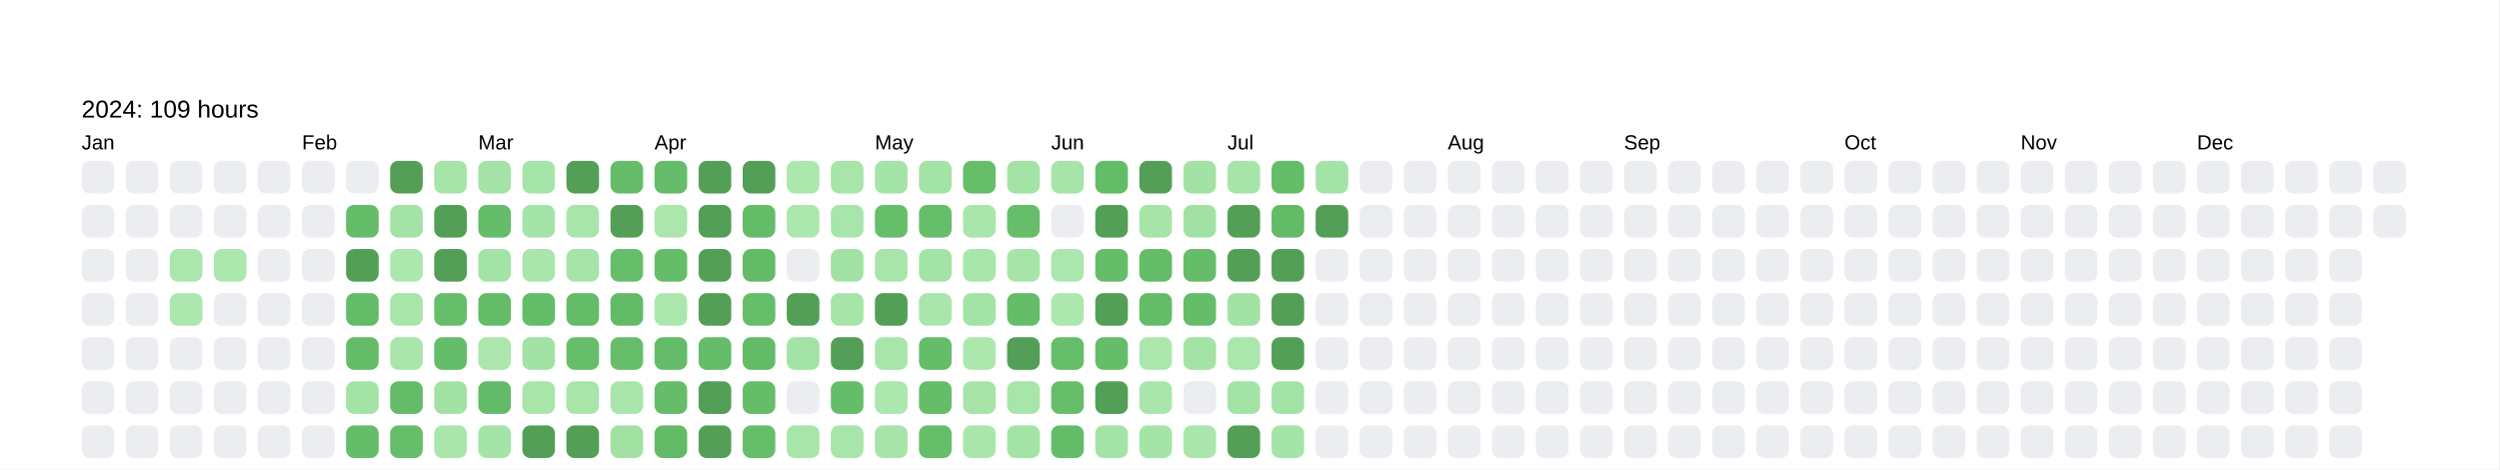
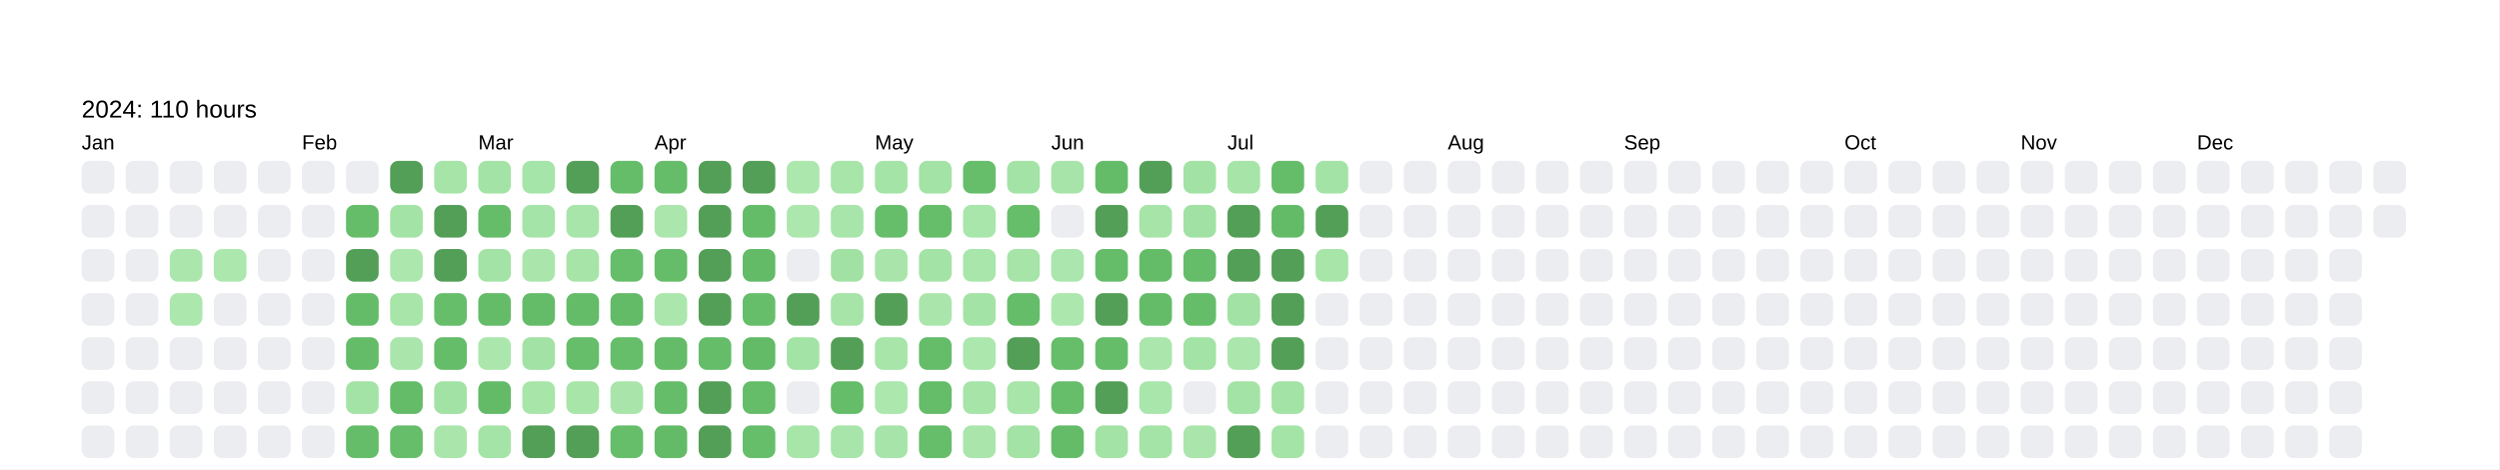
<svg xmlns="http://www.w3.org/2000/svg" baseProfile="full" height="57.5mm" version="1.1" viewBox="0,0,306.2,57.5" width="306.2mm">
  <defs />
  <rect fill="#FFFFFF" height="57.5" width="306.2" x="0" y="0" />
  <text fill="#000000" style="font-size:6px; font-family:Arial; font-weight:bold;" x="10" y="10" />
-   <text fill="#000000" style="font-size:3px; font-family:Arial;" x="10" y="14.4">2024: 109 hours</text>
+   <text fill="#000000" style="font-size:3px; font-family:Arial;" x="10" y="14.4">2024: 110 hours</text>
  <text fill="#000000" style="font-size:2.5px; font-family:Arial" x="10" y="18.3">Jan</text>
  <rect fill="#EBEDF0" height="4" rx="1" ry="1" width="4" x="10" y="19.7" />
  <rect fill="#EBEDF0" height="4" rx="1" ry="1" width="4" x="10" y="25.1" />
  <rect fill="#EBEDF0" height="4" rx="1" ry="1" width="4" x="10" y="30.5" />
  <rect fill="#EBEDF0" height="4" rx="1" ry="1" width="4" x="10" y="35.9" />
  <rect fill="#EBEDF0" height="4" rx="1" ry="1" width="4" x="10" y="41.3" />
  <rect fill="#EBEDF0" height="4" rx="1" ry="1" width="4" x="10" y="46.7" />
  <rect fill="#EBEDF0" height="4" rx="1" ry="1" width="4" x="10" y="52.1" />
  <rect fill="#EBEDF0" height="4" rx="1" ry="1" width="4" x="15.4" y="19.7" />
  <rect fill="#EBEDF0" height="4" rx="1" ry="1" width="4" x="15.4" y="25.1" />
  <rect fill="#EBEDF0" height="4" rx="1" ry="1" width="4" x="15.4" y="30.5" />
  <rect fill="#EBEDF0" height="4" rx="1" ry="1" width="4" x="15.4" y="35.9" />
  <rect fill="#EBEDF0" height="4" rx="1" ry="1" width="4" x="15.4" y="41.3" />
  <rect fill="#EBEDF0" height="4" rx="1" ry="1" width="4" x="15.4" y="46.7" />
  <rect fill="#EBEDF0" height="4" rx="1" ry="1" width="4" x="15.4" y="52.1" />
  <rect fill="#EBEDF0" height="4" rx="1" ry="1" width="4" x="20.8" y="19.7" />
  <rect fill="#EBEDF0" height="4" rx="1" ry="1" width="4" x="20.8" y="25.1" />
  <rect fill="#abe7ad" height="4" rx="1" ry="1" width="4" x="20.8" y="30.5" />
  <rect fill="#ace7ae" height="4" rx="1" ry="1" width="4" x="20.8" y="35.9" />
  <rect fill="#EBEDF0" height="4" rx="1" ry="1" width="4" x="20.8" y="41.3" />
  <rect fill="#EBEDF0" height="4" rx="1" ry="1" width="4" x="20.8" y="46.7" />
  <rect fill="#EBEDF0" height="4" rx="1" ry="1" width="4" x="20.8" y="52.1" />
  <rect fill="#EBEDF0" height="4" rx="1" ry="1" width="4" x="26.2" y="19.7" />
  <rect fill="#EBEDF0" height="4" rx="1" ry="1" width="4" x="26.2" y="25.1" />
  <rect fill="#ace7ae" height="4" rx="1" ry="1" width="4" x="26.2" y="30.5" />
  <rect fill="#EBEDF0" height="4" rx="1" ry="1" width="4" x="26.2" y="35.9" />
  <rect fill="#EBEDF0" height="4" rx="1" ry="1" width="4" x="26.2" y="41.3" />
  <rect fill="#EBEDF0" height="4" rx="1" ry="1" width="4" x="26.2" y="46.7" />
  <rect fill="#EBEDF0" height="4" rx="1" ry="1" width="4" x="26.2" y="52.1" />
  <rect fill="#EBEDF0" height="4" rx="1" ry="1" width="4" x="31.6" y="19.7" />
  <rect fill="#EBEDF0" height="4" rx="1" ry="1" width="4" x="31.6" y="25.1" />
  <rect fill="#EBEDF0" height="4" rx="1" ry="1" width="4" x="31.6" y="30.5" />
  <rect fill="#EBEDF0" height="4" rx="1" ry="1" width="4" x="31.6" y="35.9" />
  <rect fill="#EBEDF0" height="4" rx="1" ry="1" width="4" x="31.6" y="41.3" />
  <rect fill="#EBEDF0" height="4" rx="1" ry="1" width="4" x="31.6" y="46.7" />
  <rect fill="#EBEDF0" height="4" rx="1" ry="1" width="4" x="31.6" y="52.1" />
  <text fill="#000000" style="font-size:2.5px; font-family:Arial" x="37.0" y="18.3">Feb</text>
  <rect fill="#EBEDF0" height="4" rx="1" ry="1" width="4" x="37.0" y="19.7" />
  <rect fill="#EBEDF0" height="4" rx="1" ry="1" width="4" x="37.0" y="25.1" />
  <rect fill="#EBEDF0" height="4" rx="1" ry="1" width="4" x="37.0" y="30.5" />
  <rect fill="#EBEDF0" height="4" rx="1" ry="1" width="4" x="37.0" y="35.9" />
  <rect fill="#EBEDF0" height="4" rx="1" ry="1" width="4" x="37.0" y="41.3" />
  <rect fill="#EBEDF0" height="4" rx="1" ry="1" width="4" x="37.0" y="46.7" />
  <rect fill="#EBEDF0" height="4" rx="1" ry="1" width="4" x="37.0" y="52.1" />
  <rect fill="#EBEDF0" height="4" rx="1" ry="1" width="4" x="42.4" y="19.7" />
  <rect fill="#65bc69" height="4" rx="1" ry="1" width="4" x="42.4" y="25.1" />
  <rect fill="#549F57" height="4" rx="1" ry="1" width="4" x="42.4" y="30.5" />
  <rect fill="#64bc68" height="4" rx="1" ry="1" width="4" x="42.4" y="35.9" />
  <rect fill="#64bc69" height="4" rx="1" ry="1" width="4" x="42.4" y="41.3" />
  <rect fill="#a4e3a6" height="4" rx="1" ry="1" width="4" x="42.4" y="46.7" />
  <rect fill="#65bd6a" height="4" rx="1" ry="1" width="4" x="42.4" y="52.1" />
  <rect fill="#549F57" height="4" rx="1" ry="1" width="4" x="47.8" y="19.7" />
  <rect fill="#a4e3a6" height="4" rx="1" ry="1" width="4" x="47.8" y="25.1" />
  <rect fill="#ace7ae" height="4" rx="1" ry="1" width="4" x="47.8" y="30.5" />
  <rect fill="#a7e5a9" height="4" rx="1" ry="1" width="4" x="47.8" y="35.9" />
  <rect fill="#aae6ac" height="4" rx="1" ry="1" width="4" x="47.8" y="41.3" />
  <rect fill="#64bc69" height="4" rx="1" ry="1" width="4" x="47.8" y="46.7" />
  <rect fill="#66bd6a" height="4" rx="1" ry="1" width="4" x="47.8" y="52.1" />
  <rect fill="#a6e4a8" height="4" rx="1" ry="1" width="4" x="53.2" y="19.7" />
  <rect fill="#549F57" height="4" rx="1" ry="1" width="4" x="53.2" y="25.1" />
  <rect fill="#549F57" height="4" rx="1" ry="1" width="4" x="53.2" y="30.5" />
  <rect fill="#66be6b" height="4" rx="1" ry="1" width="4" x="53.2" y="35.9" />
  <rect fill="#65bd6a" height="4" rx="1" ry="1" width="4" x="53.2" y="41.3" />
  <rect fill="#a2e2a4" height="4" rx="1" ry="1" width="4" x="53.2" y="46.7" />
  <rect fill="#aae6ac" height="4" rx="1" ry="1" width="4" x="53.2" y="52.1" />
  <text fill="#000000" style="font-size:2.5px; font-family:Arial" x="58.6" y="18.3">Mar</text>
  <rect fill="#a3e3a5" height="4" rx="1" ry="1" width="4" x="58.6" y="19.7" />
  <rect fill="#65bd6a" height="4" rx="1" ry="1" width="4" x="58.6" y="25.1" />
  <rect fill="#a3e3a5" height="4" rx="1" ry="1" width="4" x="58.6" y="30.5" />
  <rect fill="#64bc69" height="4" rx="1" ry="1" width="4" x="58.6" y="35.9" />
  <rect fill="#abe7ad" height="4" rx="1" ry="1" width="4" x="58.6" y="41.3" />
  <rect fill="#63bb68" height="4" rx="1" ry="1" width="4" x="58.6" y="46.7" />
  <rect fill="#a5e4a7" height="4" rx="1" ry="1" width="4" x="58.6" y="52.1" />
  <rect fill="#a6e5a9" height="4" rx="1" ry="1" width="4" x="64" y="19.7" />
  <rect fill="#a5e4a8" height="4" rx="1" ry="1" width="4" x="64" y="25.1" />
  <rect fill="#aae6ac" height="4" rx="1" ry="1" width="4" x="64" y="30.5" />
  <rect fill="#64bc68" height="4" rx="1" ry="1" width="4" x="64" y="35.9" />
  <rect fill="#a2e2a4" height="4" rx="1" ry="1" width="4" x="64" y="41.3" />
  <rect fill="#a7e5a9" height="4" rx="1" ry="1" width="4" x="64" y="46.7" />
  <rect fill="#549F57" height="4" rx="1" ry="1" width="4" x="64" y="52.1" />
  <rect fill="#549F57" height="4" rx="1" ry="1" width="4" x="69.4" y="19.7" />
  <rect fill="#a8e5aa" height="4" rx="1" ry="1" width="4" x="69.4" y="25.1" />
  <rect fill="#a6e4a8" height="4" rx="1" ry="1" width="4" x="69.4" y="30.5" />
  <rect fill="#64bb68" height="4" rx="1" ry="1" width="4" x="69.4" y="35.9" />
  <rect fill="#66be6a" height="4" rx="1" ry="1" width="4" x="69.4" y="41.3" />
  <rect fill="#a7e5a9" height="4" rx="1" ry="1" width="4" x="69.4" y="46.7" />
  <rect fill="#549F57" height="4" rx="1" ry="1" width="4" x="69.4" y="52.1" />
  <rect fill="#65bd6a" height="4" rx="1" ry="1" width="4" x="74.8" y="19.7" />
  <rect fill="#549F57" height="4" rx="1" ry="1" width="4" x="74.8" y="25.1" />
  <rect fill="#66be6b" height="4" rx="1" ry="1" width="4" x="74.8" y="30.5" />
  <rect fill="#63bb68" height="4" rx="1" ry="1" width="4" x="74.8" y="35.9" />
  <rect fill="#66be6b" height="4" rx="1" ry="1" width="4" x="74.8" y="41.3" />
  <rect fill="#a9e5ab" height="4" rx="1" ry="1" width="4" x="74.8" y="46.7" />
-   <rect fill="#a1e2a3" height="4" rx="1" ry="1" width="4" x="74.8" y="52.1" />
+   <rect fill="#66be6b" height="4" rx="1" ry="1" width="4" x="74.8" y="52.1" />
  <text fill="#000000" style="font-size:2.5px; font-family:Arial" x="80.2" y="18.3">Apr</text>
  <rect fill="#65bd6a" height="4" rx="1" ry="1" width="4" x="80.2" y="19.7" />
  <rect fill="#abe6ad" height="4" rx="1" ry="1" width="4" x="80.2" y="25.1" />
  <rect fill="#65bd69" height="4" rx="1" ry="1" width="4" x="80.2" y="30.5" />
  <rect fill="#abe7ad" height="4" rx="1" ry="1" width="4" x="80.2" y="35.9" />
  <rect fill="#64bc69" height="4" rx="1" ry="1" width="4" x="80.2" y="41.3" />
  <rect fill="#65bd6a" height="4" rx="1" ry="1" width="4" x="80.2" y="46.7" />
  <rect fill="#63bb68" height="4" rx="1" ry="1" width="4" x="80.2" y="52.1" />
  <rect fill="#549F57" height="4" rx="1" ry="1" width="4" x="85.6" y="19.7" />
  <rect fill="#549F57" height="4" rx="1" ry="1" width="4" x="85.6" y="25.1" />
  <rect fill="#549F57" height="4" rx="1" ry="1" width="4" x="85.6" y="30.5" />
  <rect fill="#549F57" height="4" rx="1" ry="1" width="4" x="85.6" y="35.9" />
  <rect fill="#65bc69" height="4" rx="1" ry="1" width="4" x="85.6" y="41.3" />
  <rect fill="#549F57" height="4" rx="1" ry="1" width="4" x="85.6" y="46.7" />
  <rect fill="#549F57" height="4" rx="1" ry="1" width="4" x="85.6" y="52.1" />
  <rect fill="#549F57" height="4" rx="1" ry="1" width="4" x="91" y="19.7" />
  <rect fill="#64bc69" height="4" rx="1" ry="1" width="4" x="91" y="25.1" />
  <rect fill="#63bb68" height="4" rx="1" ry="1" width="4" x="91" y="30.5" />
  <rect fill="#66be6a" height="4" rx="1" ry="1" width="4" x="91" y="35.9" />
  <rect fill="#63bb68" height="4" rx="1" ry="1" width="4" x="91" y="41.3" />
  <rect fill="#65bd6a" height="4" rx="1" ry="1" width="4" x="91" y="46.7" />
  <rect fill="#66be6b" height="4" rx="1" ry="1" width="4" x="91" y="52.1" />
  <rect fill="#ace7ae" height="4" rx="1" ry="1" width="4" x="96.4" y="19.7" />
  <rect fill="#ace7ae" height="4" rx="1" ry="1" width="4" x="96.4" y="25.1" />
  <rect fill="#EBEDF0" height="4" rx="1" ry="1" width="4" x="96.4" y="30.5" />
  <rect fill="#549F57" height="4" rx="1" ry="1" width="4" x="96.4" y="35.9" />
  <rect fill="#a4e3a6" height="4" rx="1" ry="1" width="4" x="96.4" y="41.3" />
  <rect fill="#EBEDF0" height="4" rx="1" ry="1" width="4" x="96.4" y="46.7" />
  <rect fill="#a7e5a9" height="4" rx="1" ry="1" width="4" x="96.4" y="52.1" />
  <rect fill="#a7e5a9" height="4" rx="1" ry="1" width="4" x="101.8" y="19.7" />
  <rect fill="#a7e5aa" height="4" rx="1" ry="1" width="4" x="101.8" y="25.1" />
  <rect fill="#a1e2a4" height="4" rx="1" ry="1" width="4" x="101.8" y="30.5" />
  <rect fill="#a6e4a8" height="4" rx="1" ry="1" width="4" x="101.8" y="35.9" />
  <rect fill="#549F57" height="4" rx="1" ry="1" width="4" x="101.8" y="41.3" />
  <rect fill="#65bd6a" height="4" rx="1" ry="1" width="4" x="101.8" y="46.7" />
  <rect fill="#a8e5aa" height="4" rx="1" ry="1" width="4" x="101.8" y="52.1" />
  <text fill="#000000" style="font-size:2.5px; font-family:Arial" x="107.2" y="18.3">May</text>
  <rect fill="#a5e4a7" height="4" rx="1" ry="1" width="4" x="107.2" y="19.7" />
  <rect fill="#66be6b" height="4" rx="1" ry="1" width="4" x="107.2" y="25.1" />
  <rect fill="#a9e5ab" height="4" rx="1" ry="1" width="4" x="107.2" y="30.5" />
  <rect fill="#549F57" height="4" rx="1" ry="1" width="4" x="107.2" y="35.9" />
  <rect fill="#a7e5a9" height="4" rx="1" ry="1" width="4" x="107.2" y="41.3" />
  <rect fill="#ace7ae" height="4" rx="1" ry="1" width="4" x="107.2" y="46.7" />
  <rect fill="#a6e4a9" height="4" rx="1" ry="1" width="4" x="107.2" y="52.1" />
  <rect fill="#a3e3a5" height="4" rx="1" ry="1" width="4" x="112.6" y="19.7" />
  <rect fill="#66be6b" height="4" rx="1" ry="1" width="4" x="112.6" y="25.1" />
  <rect fill="#a3e3a6" height="4" rx="1" ry="1" width="4" x="112.6" y="30.5" />
  <rect fill="#aae6ac" height="4" rx="1" ry="1" width="4" x="112.6" y="35.9" />
  <rect fill="#65bd6a" height="4" rx="1" ry="1" width="4" x="112.6" y="41.3" />
  <rect fill="#65bd6a" height="4" rx="1" ry="1" width="4" x="112.6" y="46.7" />
  <rect fill="#66be6b" height="4" rx="1" ry="1" width="4" x="112.6" y="52.1" />
  <rect fill="#66be6b" height="4" rx="1" ry="1" width="4" x="118" y="19.7" />
  <rect fill="#a9e6ab" height="4" rx="1" ry="1" width="4" x="118" y="25.1" />
  <rect fill="#a9e6ab" height="4" rx="1" ry="1" width="4" x="118" y="30.5" />
  <rect fill="#a3e3a5" height="4" rx="1" ry="1" width="4" x="118" y="35.9" />
  <rect fill="#ace7ae" height="4" rx="1" ry="1" width="4" x="118" y="41.3" />
  <rect fill="#a6e4a8" height="4" rx="1" ry="1" width="4" x="118" y="46.7" />
  <rect fill="#aae6ac" height="4" rx="1" ry="1" width="4" x="118" y="52.1" />
  <rect fill="#a4e3a6" height="4" rx="1" ry="1" width="4" x="123.4" y="19.7" />
  <rect fill="#66be6b" height="4" rx="1" ry="1" width="4" x="123.4" y="25.1" />
  <rect fill="#a6e4a8" height="4" rx="1" ry="1" width="4" x="123.4" y="30.5" />
  <rect fill="#65bd6a" height="4" rx="1" ry="1" width="4" x="123.4" y="35.9" />
  <rect fill="#549F57" height="4" rx="1" ry="1" width="4" x="123.4" y="41.3" />
  <rect fill="#a7e5a9" height="4" rx="1" ry="1" width="4" x="123.4" y="46.7" />
  <rect fill="#a4e3a6" height="4" rx="1" ry="1" width="4" x="123.4" y="52.1" />
  <text fill="#000000" style="font-size:2.5px; font-family:Arial" x="128.8" y="18.3">Jun</text>
  <rect fill="#a6e4a9" height="4" rx="1" ry="1" width="4" x="128.8" y="19.7" />
  <rect fill="#EBEDF0" height="4" rx="1" ry="1" width="4" x="128.8" y="25.1" />
  <rect fill="#aae6ad" height="4" rx="1" ry="1" width="4" x="128.8" y="30.5" />
  <rect fill="#ace7ae" height="4" rx="1" ry="1" width="4" x="128.8" y="35.9" />
  <rect fill="#66bd6a" height="4" rx="1" ry="1" width="4" x="128.8" y="41.3" />
  <rect fill="#66be6b" height="4" rx="1" ry="1" width="4" x="128.8" y="46.7" />
  <rect fill="#64bc69" height="4" rx="1" ry="1" width="4" x="128.8" y="52.1" />
  <rect fill="#64bc69" height="4" rx="1" ry="1" width="4" x="134.2" y="19.7" />
  <rect fill="#549F57" height="4" rx="1" ry="1" width="4" x="134.2" y="25.1" />
  <rect fill="#65bd6a" height="4" rx="1" ry="1" width="4" x="134.2" y="30.5" />
  <rect fill="#549F57" height="4" rx="1" ry="1" width="4" x="134.2" y="35.9" />
  <rect fill="#65bd6a" height="4" rx="1" ry="1" width="4" x="134.2" y="41.3" />
  <rect fill="#549F57" height="4" rx="1" ry="1" width="4" x="134.2" y="46.7" />
  <rect fill="#a4e3a6" height="4" rx="1" ry="1" width="4" x="134.2" y="52.1" />
  <rect fill="#549F57" height="4" rx="1" ry="1" width="4" x="139.6" y="19.7" />
  <rect fill="#a6e4a8" height="4" rx="1" ry="1" width="4" x="139.6" y="25.1" />
  <rect fill="#64bc69" height="4" rx="1" ry="1" width="4" x="139.6" y="30.5" />
  <rect fill="#64bc69" height="4" rx="1" ry="1" width="4" x="139.6" y="35.9" />
  <rect fill="#abe7ad" height="4" rx="1" ry="1" width="4" x="139.6" y="41.3" />
  <rect fill="#a9e6ac" height="4" rx="1" ry="1" width="4" x="139.6" y="46.7" />
  <rect fill="#a5e4a7" height="4" rx="1" ry="1" width="4" x="139.6" y="52.1" />
  <rect fill="#a2e3a5" height="4" rx="1" ry="1" width="4" x="145" y="19.7" />
  <rect fill="#a1e2a4" height="4" rx="1" ry="1" width="4" x="145" y="25.1" />
  <rect fill="#65bd6a" height="4" rx="1" ry="1" width="4" x="145" y="30.5" />
  <rect fill="#65bd6a" height="4" rx="1" ry="1" width="4" x="145" y="35.9" />
  <rect fill="#a3e3a5" height="4" rx="1" ry="1" width="4" x="145" y="41.3" />
  <rect fill="#EBEDF0" height="4" rx="1" ry="1" width="4" x="145" y="46.7" />
  <rect fill="#aae6ac" height="4" rx="1" ry="1" width="4" x="145" y="52.1" />
  <text fill="#000000" style="font-size:2.5px; font-family:Arial" x="150.4" y="18.3">Jul</text>
  <rect fill="#a6e4a8" height="4" rx="1" ry="1" width="4" x="150.4" y="19.7" />
  <rect fill="#549F57" height="4" rx="1" ry="1" width="4" x="150.4" y="25.1" />
  <rect fill="#549F57" height="4" rx="1" ry="1" width="4" x="150.4" y="30.5" />
  <rect fill="#a2e2a4" height="4" rx="1" ry="1" width="4" x="150.4" y="35.9" />
  <rect fill="#abe6ad" height="4" rx="1" ry="1" width="4" x="150.4" y="41.3" />
  <rect fill="#a4e3a6" height="4" rx="1" ry="1" width="4" x="150.4" y="46.7" />
  <rect fill="#549F57" height="4" rx="1" ry="1" width="4" x="150.4" y="52.1" />
  <rect fill="#65bd69" height="4" rx="1" ry="1" width="4" x="155.8" y="19.7" />
  <rect fill="#63bb68" height="4" rx="1" ry="1" width="4" x="155.8" y="25.1" />
  <rect fill="#549F57" height="4" rx="1" ry="1" width="4" x="155.8" y="30.5" />
  <rect fill="#549F57" height="4" rx="1" ry="1" width="4" x="155.8" y="35.9" />
  <rect fill="#549F57" height="4" rx="1" ry="1" width="4" x="155.8" y="41.3" />
  <rect fill="#a3e3a5" height="4" rx="1" ry="1" width="4" x="155.8" y="46.7" />
  <rect fill="#a5e4a7" height="4" rx="1" ry="1" width="4" x="155.8" y="52.1" />
  <rect fill="#a4e3a6" height="4" rx="1" ry="1" width="4" x="161.2" y="19.7" />
  <rect fill="#549F57" height="4" rx="1" ry="1" width="4" x="161.2" y="25.1" />
-   <rect fill="#EBEDF0" height="4" rx="1" ry="1" width="4" x="161.2" y="30.5" />
+   <rect fill="#a7e5a9" height="4" rx="1" ry="1" width="4" x="161.2" y="30.5" />
  <rect fill="#EBEDF0" height="4" rx="1" ry="1" width="4" x="161.2" y="35.9" />
  <rect fill="#EBEDF0" height="4" rx="1" ry="1" width="4" x="161.2" y="41.3" />
  <rect fill="#EBEDF0" height="4" rx="1" ry="1" width="4" x="161.2" y="46.7" />
  <rect fill="#EBEDF0" height="4" rx="1" ry="1" width="4" x="161.2" y="52.1" />
  <rect fill="#EBEDF0" height="4" rx="1" ry="1" width="4" x="166.6" y="19.7" />
  <rect fill="#EBEDF0" height="4" rx="1" ry="1" width="4" x="166.6" y="25.1" />
  <rect fill="#EBEDF0" height="4" rx="1" ry="1" width="4" x="166.6" y="30.5" />
  <rect fill="#EBEDF0" height="4" rx="1" ry="1" width="4" x="166.6" y="35.9" />
  <rect fill="#EBEDF0" height="4" rx="1" ry="1" width="4" x="166.6" y="41.3" />
  <rect fill="#EBEDF0" height="4" rx="1" ry="1" width="4" x="166.6" y="46.7" />
  <rect fill="#EBEDF0" height="4" rx="1" ry="1" width="4" x="166.6" y="52.1" />
  <rect fill="#EBEDF0" height="4" rx="1" ry="1" width="4" x="172" y="19.7" />
  <rect fill="#EBEDF0" height="4" rx="1" ry="1" width="4" x="172" y="25.1" />
  <rect fill="#EBEDF0" height="4" rx="1" ry="1" width="4" x="172" y="30.5" />
  <rect fill="#EBEDF0" height="4" rx="1" ry="1" width="4" x="172" y="35.9" />
  <rect fill="#EBEDF0" height="4" rx="1" ry="1" width="4" x="172" y="41.3" />
  <rect fill="#EBEDF0" height="4" rx="1" ry="1" width="4" x="172" y="46.7" />
  <rect fill="#EBEDF0" height="4" rx="1" ry="1" width="4" x="172" y="52.1" />
  <text fill="#000000" style="font-size:2.5px; font-family:Arial" x="177.4" y="18.3">Aug</text>
  <rect fill="#EBEDF0" height="4" rx="1" ry="1" width="4" x="177.4" y="19.7" />
  <rect fill="#EBEDF0" height="4" rx="1" ry="1" width="4" x="177.4" y="25.1" />
  <rect fill="#EBEDF0" height="4" rx="1" ry="1" width="4" x="177.4" y="30.5" />
  <rect fill="#EBEDF0" height="4" rx="1" ry="1" width="4" x="177.4" y="35.9" />
  <rect fill="#EBEDF0" height="4" rx="1" ry="1" width="4" x="177.4" y="41.3" />
  <rect fill="#EBEDF0" height="4" rx="1" ry="1" width="4" x="177.4" y="46.7" />
  <rect fill="#EBEDF0" height="4" rx="1" ry="1" width="4" x="177.4" y="52.1" />
  <rect fill="#EBEDF0" height="4" rx="1" ry="1" width="4" x="182.8" y="19.7" />
  <rect fill="#EBEDF0" height="4" rx="1" ry="1" width="4" x="182.8" y="25.1" />
  <rect fill="#EBEDF0" height="4" rx="1" ry="1" width="4" x="182.8" y="30.5" />
  <rect fill="#EBEDF0" height="4" rx="1" ry="1" width="4" x="182.8" y="35.9" />
  <rect fill="#EBEDF0" height="4" rx="1" ry="1" width="4" x="182.8" y="41.3" />
  <rect fill="#EBEDF0" height="4" rx="1" ry="1" width="4" x="182.8" y="46.7" />
  <rect fill="#EBEDF0" height="4" rx="1" ry="1" width="4" x="182.8" y="52.1" />
  <rect fill="#EBEDF0" height="4" rx="1" ry="1" width="4" x="188.2" y="19.7" />
  <rect fill="#EBEDF0" height="4" rx="1" ry="1" width="4" x="188.2" y="25.1" />
  <rect fill="#EBEDF0" height="4" rx="1" ry="1" width="4" x="188.2" y="30.5" />
  <rect fill="#EBEDF0" height="4" rx="1" ry="1" width="4" x="188.2" y="35.9" />
  <rect fill="#EBEDF0" height="4" rx="1" ry="1" width="4" x="188.2" y="41.3" />
  <rect fill="#EBEDF0" height="4" rx="1" ry="1" width="4" x="188.2" y="46.7" />
  <rect fill="#EBEDF0" height="4" rx="1" ry="1" width="4" x="188.2" y="52.1" />
  <rect fill="#EBEDF0" height="4" rx="1" ry="1" width="4" x="193.6" y="19.7" />
  <rect fill="#EBEDF0" height="4" rx="1" ry="1" width="4" x="193.6" y="25.1" />
  <rect fill="#EBEDF0" height="4" rx="1" ry="1" width="4" x="193.6" y="30.5" />
  <rect fill="#EBEDF0" height="4" rx="1" ry="1" width="4" x="193.6" y="35.9" />
  <rect fill="#EBEDF0" height="4" rx="1" ry="1" width="4" x="193.6" y="41.3" />
  <rect fill="#EBEDF0" height="4" rx="1" ry="1" width="4" x="193.6" y="46.7" />
  <rect fill="#EBEDF0" height="4" rx="1" ry="1" width="4" x="193.6" y="52.1" />
  <text fill="#000000" style="font-size:2.5px; font-family:Arial" x="199" y="18.3">Sep</text>
  <rect fill="#EBEDF0" height="4" rx="1" ry="1" width="4" x="199" y="19.7" />
  <rect fill="#EBEDF0" height="4" rx="1" ry="1" width="4" x="199" y="25.1" />
  <rect fill="#EBEDF0" height="4" rx="1" ry="1" width="4" x="199" y="30.5" />
  <rect fill="#EBEDF0" height="4" rx="1" ry="1" width="4" x="199" y="35.9" />
  <rect fill="#EBEDF0" height="4" rx="1" ry="1" width="4" x="199" y="41.3" />
  <rect fill="#EBEDF0" height="4" rx="1" ry="1" width="4" x="199" y="46.7" />
  <rect fill="#EBEDF0" height="4" rx="1" ry="1" width="4" x="199" y="52.1" />
  <rect fill="#EBEDF0" height="4" rx="1" ry="1" width="4" x="204.4" y="19.7" />
  <rect fill="#EBEDF0" height="4" rx="1" ry="1" width="4" x="204.4" y="25.1" />
  <rect fill="#EBEDF0" height="4" rx="1" ry="1" width="4" x="204.4" y="30.5" />
  <rect fill="#EBEDF0" height="4" rx="1" ry="1" width="4" x="204.4" y="35.9" />
  <rect fill="#EBEDF0" height="4" rx="1" ry="1" width="4" x="204.4" y="41.3" />
  <rect fill="#EBEDF0" height="4" rx="1" ry="1" width="4" x="204.4" y="46.7" />
  <rect fill="#EBEDF0" height="4" rx="1" ry="1" width="4" x="204.4" y="52.1" />
  <rect fill="#EBEDF0" height="4" rx="1" ry="1" width="4" x="209.8" y="19.7" />
  <rect fill="#EBEDF0" height="4" rx="1" ry="1" width="4" x="209.8" y="25.1" />
  <rect fill="#EBEDF0" height="4" rx="1" ry="1" width="4" x="209.8" y="30.5" />
  <rect fill="#EBEDF0" height="4" rx="1" ry="1" width="4" x="209.8" y="35.9" />
  <rect fill="#EBEDF0" height="4" rx="1" ry="1" width="4" x="209.8" y="41.3" />
  <rect fill="#EBEDF0" height="4" rx="1" ry="1" width="4" x="209.8" y="46.7" />
  <rect fill="#EBEDF0" height="4" rx="1" ry="1" width="4" x="209.8" y="52.1" />
  <rect fill="#EBEDF0" height="4" rx="1" ry="1" width="4" x="215.2" y="19.7" />
  <rect fill="#EBEDF0" height="4" rx="1" ry="1" width="4" x="215.2" y="25.1" />
  <rect fill="#EBEDF0" height="4" rx="1" ry="1" width="4" x="215.2" y="30.5" />
  <rect fill="#EBEDF0" height="4" rx="1" ry="1" width="4" x="215.2" y="35.9" />
  <rect fill="#EBEDF0" height="4" rx="1" ry="1" width="4" x="215.2" y="41.3" />
  <rect fill="#EBEDF0" height="4" rx="1" ry="1" width="4" x="215.2" y="46.7" />
  <rect fill="#EBEDF0" height="4" rx="1" ry="1" width="4" x="215.2" y="52.1" />
  <rect fill="#EBEDF0" height="4" rx="1" ry="1" width="4" x="220.6" y="19.7" />
  <rect fill="#EBEDF0" height="4" rx="1" ry="1" width="4" x="220.6" y="25.1" />
  <rect fill="#EBEDF0" height="4" rx="1" ry="1" width="4" x="220.6" y="30.5" />
  <rect fill="#EBEDF0" height="4" rx="1" ry="1" width="4" x="220.6" y="35.9" />
  <rect fill="#EBEDF0" height="4" rx="1" ry="1" width="4" x="220.6" y="41.3" />
  <rect fill="#EBEDF0" height="4" rx="1" ry="1" width="4" x="220.6" y="46.7" />
  <rect fill="#EBEDF0" height="4" rx="1" ry="1" width="4" x="220.6" y="52.1" />
  <text fill="#000000" style="font-size:2.5px; font-family:Arial" x="226" y="18.3">Oct</text>
  <rect fill="#EBEDF0" height="4" rx="1" ry="1" width="4" x="226" y="19.7" />
  <rect fill="#EBEDF0" height="4" rx="1" ry="1" width="4" x="226" y="25.1" />
  <rect fill="#EBEDF0" height="4" rx="1" ry="1" width="4" x="226" y="30.5" />
  <rect fill="#EBEDF0" height="4" rx="1" ry="1" width="4" x="226" y="35.9" />
  <rect fill="#EBEDF0" height="4" rx="1" ry="1" width="4" x="226" y="41.3" />
  <rect fill="#EBEDF0" height="4" rx="1" ry="1" width="4" x="226" y="46.7" />
  <rect fill="#EBEDF0" height="4" rx="1" ry="1" width="4" x="226" y="52.1" />
  <rect fill="#EBEDF0" height="4" rx="1" ry="1" width="4" x="231.4" y="19.7" />
  <rect fill="#EBEDF0" height="4" rx="1" ry="1" width="4" x="231.4" y="25.1" />
  <rect fill="#EBEDF0" height="4" rx="1" ry="1" width="4" x="231.4" y="30.5" />
  <rect fill="#EBEDF0" height="4" rx="1" ry="1" width="4" x="231.4" y="35.9" />
  <rect fill="#EBEDF0" height="4" rx="1" ry="1" width="4" x="231.4" y="41.3" />
  <rect fill="#EBEDF0" height="4" rx="1" ry="1" width="4" x="231.4" y="46.7" />
  <rect fill="#EBEDF0" height="4" rx="1" ry="1" width="4" x="231.4" y="52.1" />
  <rect fill="#EBEDF0" height="4" rx="1" ry="1" width="4" x="236.8" y="19.7" />
  <rect fill="#EBEDF0" height="4" rx="1" ry="1" width="4" x="236.8" y="25.1" />
  <rect fill="#EBEDF0" height="4" rx="1" ry="1" width="4" x="236.8" y="30.5" />
  <rect fill="#EBEDF0" height="4" rx="1" ry="1" width="4" x="236.8" y="35.9" />
  <rect fill="#EBEDF0" height="4" rx="1" ry="1" width="4" x="236.8" y="41.3" />
  <rect fill="#EBEDF0" height="4" rx="1" ry="1" width="4" x="236.8" y="46.7" />
  <rect fill="#EBEDF0" height="4" rx="1" ry="1" width="4" x="236.8" y="52.1" />
  <rect fill="#EBEDF0" height="4" rx="1" ry="1" width="4" x="242.2" y="19.7" />
  <rect fill="#EBEDF0" height="4" rx="1" ry="1" width="4" x="242.2" y="25.1" />
  <rect fill="#EBEDF0" height="4" rx="1" ry="1" width="4" x="242.2" y="30.5" />
  <rect fill="#EBEDF0" height="4" rx="1" ry="1" width="4" x="242.2" y="35.9" />
  <rect fill="#EBEDF0" height="4" rx="1" ry="1" width="4" x="242.2" y="41.3" />
  <rect fill="#EBEDF0" height="4" rx="1" ry="1" width="4" x="242.2" y="46.7" />
  <rect fill="#EBEDF0" height="4" rx="1" ry="1" width="4" x="242.2" y="52.1" />
  <text fill="#000000" style="font-size:2.5px; font-family:Arial" x="247.6" y="18.3">Nov</text>
  <rect fill="#EBEDF0" height="4" rx="1" ry="1" width="4" x="247.6" y="19.7" />
  <rect fill="#EBEDF0" height="4" rx="1" ry="1" width="4" x="247.6" y="25.1" />
  <rect fill="#EBEDF0" height="4" rx="1" ry="1" width="4" x="247.6" y="30.5" />
  <rect fill="#EBEDF0" height="4" rx="1" ry="1" width="4" x="247.6" y="35.9" />
  <rect fill="#EBEDF0" height="4" rx="1" ry="1" width="4" x="247.6" y="41.3" />
  <rect fill="#EBEDF0" height="4" rx="1" ry="1" width="4" x="247.6" y="46.7" />
  <rect fill="#EBEDF0" height="4" rx="1" ry="1" width="4" x="247.6" y="52.1" />
  <rect fill="#EBEDF0" height="4" rx="1" ry="1" width="4" x="253" y="19.7" />
  <rect fill="#EBEDF0" height="4" rx="1" ry="1" width="4" x="253" y="25.1" />
  <rect fill="#EBEDF0" height="4" rx="1" ry="1" width="4" x="253" y="30.5" />
  <rect fill="#EBEDF0" height="4" rx="1" ry="1" width="4" x="253" y="35.9" />
  <rect fill="#EBEDF0" height="4" rx="1" ry="1" width="4" x="253" y="41.3" />
  <rect fill="#EBEDF0" height="4" rx="1" ry="1" width="4" x="253" y="46.7" />
  <rect fill="#EBEDF0" height="4" rx="1" ry="1" width="4" x="253" y="52.1" />
  <rect fill="#EBEDF0" height="4" rx="1" ry="1" width="4" x="258.4" y="19.7" />
  <rect fill="#EBEDF0" height="4" rx="1" ry="1" width="4" x="258.4" y="25.1" />
  <rect fill="#EBEDF0" height="4" rx="1" ry="1" width="4" x="258.4" y="30.5" />
  <rect fill="#EBEDF0" height="4" rx="1" ry="1" width="4" x="258.4" y="35.9" />
  <rect fill="#EBEDF0" height="4" rx="1" ry="1" width="4" x="258.4" y="41.3" />
  <rect fill="#EBEDF0" height="4" rx="1" ry="1" width="4" x="258.4" y="46.7" />
  <rect fill="#EBEDF0" height="4" rx="1" ry="1" width="4" x="258.4" y="52.1" />
  <rect fill="#EBEDF0" height="4" rx="1" ry="1" width="4" x="263.8" y="19.7" />
  <rect fill="#EBEDF0" height="4" rx="1" ry="1" width="4" x="263.8" y="25.1" />
  <rect fill="#EBEDF0" height="4" rx="1" ry="1" width="4" x="263.8" y="30.5" />
  <rect fill="#EBEDF0" height="4" rx="1" ry="1" width="4" x="263.8" y="35.9" />
  <rect fill="#EBEDF0" height="4" rx="1" ry="1" width="4" x="263.8" y="41.3" />
  <rect fill="#EBEDF0" height="4" rx="1" ry="1" width="4" x="263.8" y="46.7" />
  <rect fill="#EBEDF0" height="4" rx="1" ry="1" width="4" x="263.8" y="52.1" />
  <text fill="#000000" style="font-size:2.5px; font-family:Arial" x="269.2" y="18.3">Dec</text>
  <rect fill="#EBEDF0" height="4" rx="1" ry="1" width="4" x="269.2" y="19.7" />
  <rect fill="#EBEDF0" height="4" rx="1" ry="1" width="4" x="269.2" y="25.1" />
  <rect fill="#EBEDF0" height="4" rx="1" ry="1" width="4" x="269.2" y="30.5" />
  <rect fill="#EBEDF0" height="4" rx="1" ry="1" width="4" x="269.2" y="35.9" />
  <rect fill="#EBEDF0" height="4" rx="1" ry="1" width="4" x="269.2" y="41.3" />
  <rect fill="#EBEDF0" height="4" rx="1" ry="1" width="4" x="269.2" y="46.7" />
  <rect fill="#EBEDF0" height="4" rx="1" ry="1" width="4" x="269.2" y="52.1" />
  <rect fill="#EBEDF0" height="4" rx="1" ry="1" width="4" x="274.6" y="19.7" />
  <rect fill="#EBEDF0" height="4" rx="1" ry="1" width="4" x="274.6" y="25.1" />
  <rect fill="#EBEDF0" height="4" rx="1" ry="1" width="4" x="274.6" y="30.5" />
  <rect fill="#EBEDF0" height="4" rx="1" ry="1" width="4" x="274.6" y="35.9" />
  <rect fill="#EBEDF0" height="4" rx="1" ry="1" width="4" x="274.6" y="41.3" />
  <rect fill="#EBEDF0" height="4" rx="1" ry="1" width="4" x="274.6" y="46.7" />
  <rect fill="#EBEDF0" height="4" rx="1" ry="1" width="4" x="274.6" y="52.1" />
  <rect fill="#EBEDF0" height="4" rx="1" ry="1" width="4" x="280" y="19.7" />
  <rect fill="#EBEDF0" height="4" rx="1" ry="1" width="4" x="280" y="25.1" />
  <rect fill="#EBEDF0" height="4" rx="1" ry="1" width="4" x="280" y="30.5" />
  <rect fill="#EBEDF0" height="4" rx="1" ry="1" width="4" x="280" y="35.9" />
  <rect fill="#EBEDF0" height="4" rx="1" ry="1" width="4" x="280" y="41.3" />
  <rect fill="#EBEDF0" height="4" rx="1" ry="1" width="4" x="280" y="46.7" />
  <rect fill="#EBEDF0" height="4" rx="1" ry="1" width="4" x="280" y="52.1" />
  <rect fill="#EBEDF0" height="4" rx="1" ry="1" width="4" x="285.4" y="19.7" />
  <rect fill="#EBEDF0" height="4" rx="1" ry="1" width="4" x="285.4" y="25.1" />
  <rect fill="#EBEDF0" height="4" rx="1" ry="1" width="4" x="285.4" y="30.5" />
  <rect fill="#EBEDF0" height="4" rx="1" ry="1" width="4" x="285.4" y="35.9" />
  <rect fill="#EBEDF0" height="4" rx="1" ry="1" width="4" x="285.4" y="41.3" />
  <rect fill="#EBEDF0" height="4" rx="1" ry="1" width="4" x="285.4" y="46.7" />
  <rect fill="#EBEDF0" height="4" rx="1" ry="1" width="4" x="285.4" y="52.1" />
  <rect fill="#EBEDF0" height="4" rx="1" ry="1" width="4" x="290.8" y="19.7" />
  <rect fill="#EBEDF0" height="4" rx="1" ry="1" width="4" x="290.8" y="25.1" />
</svg>
